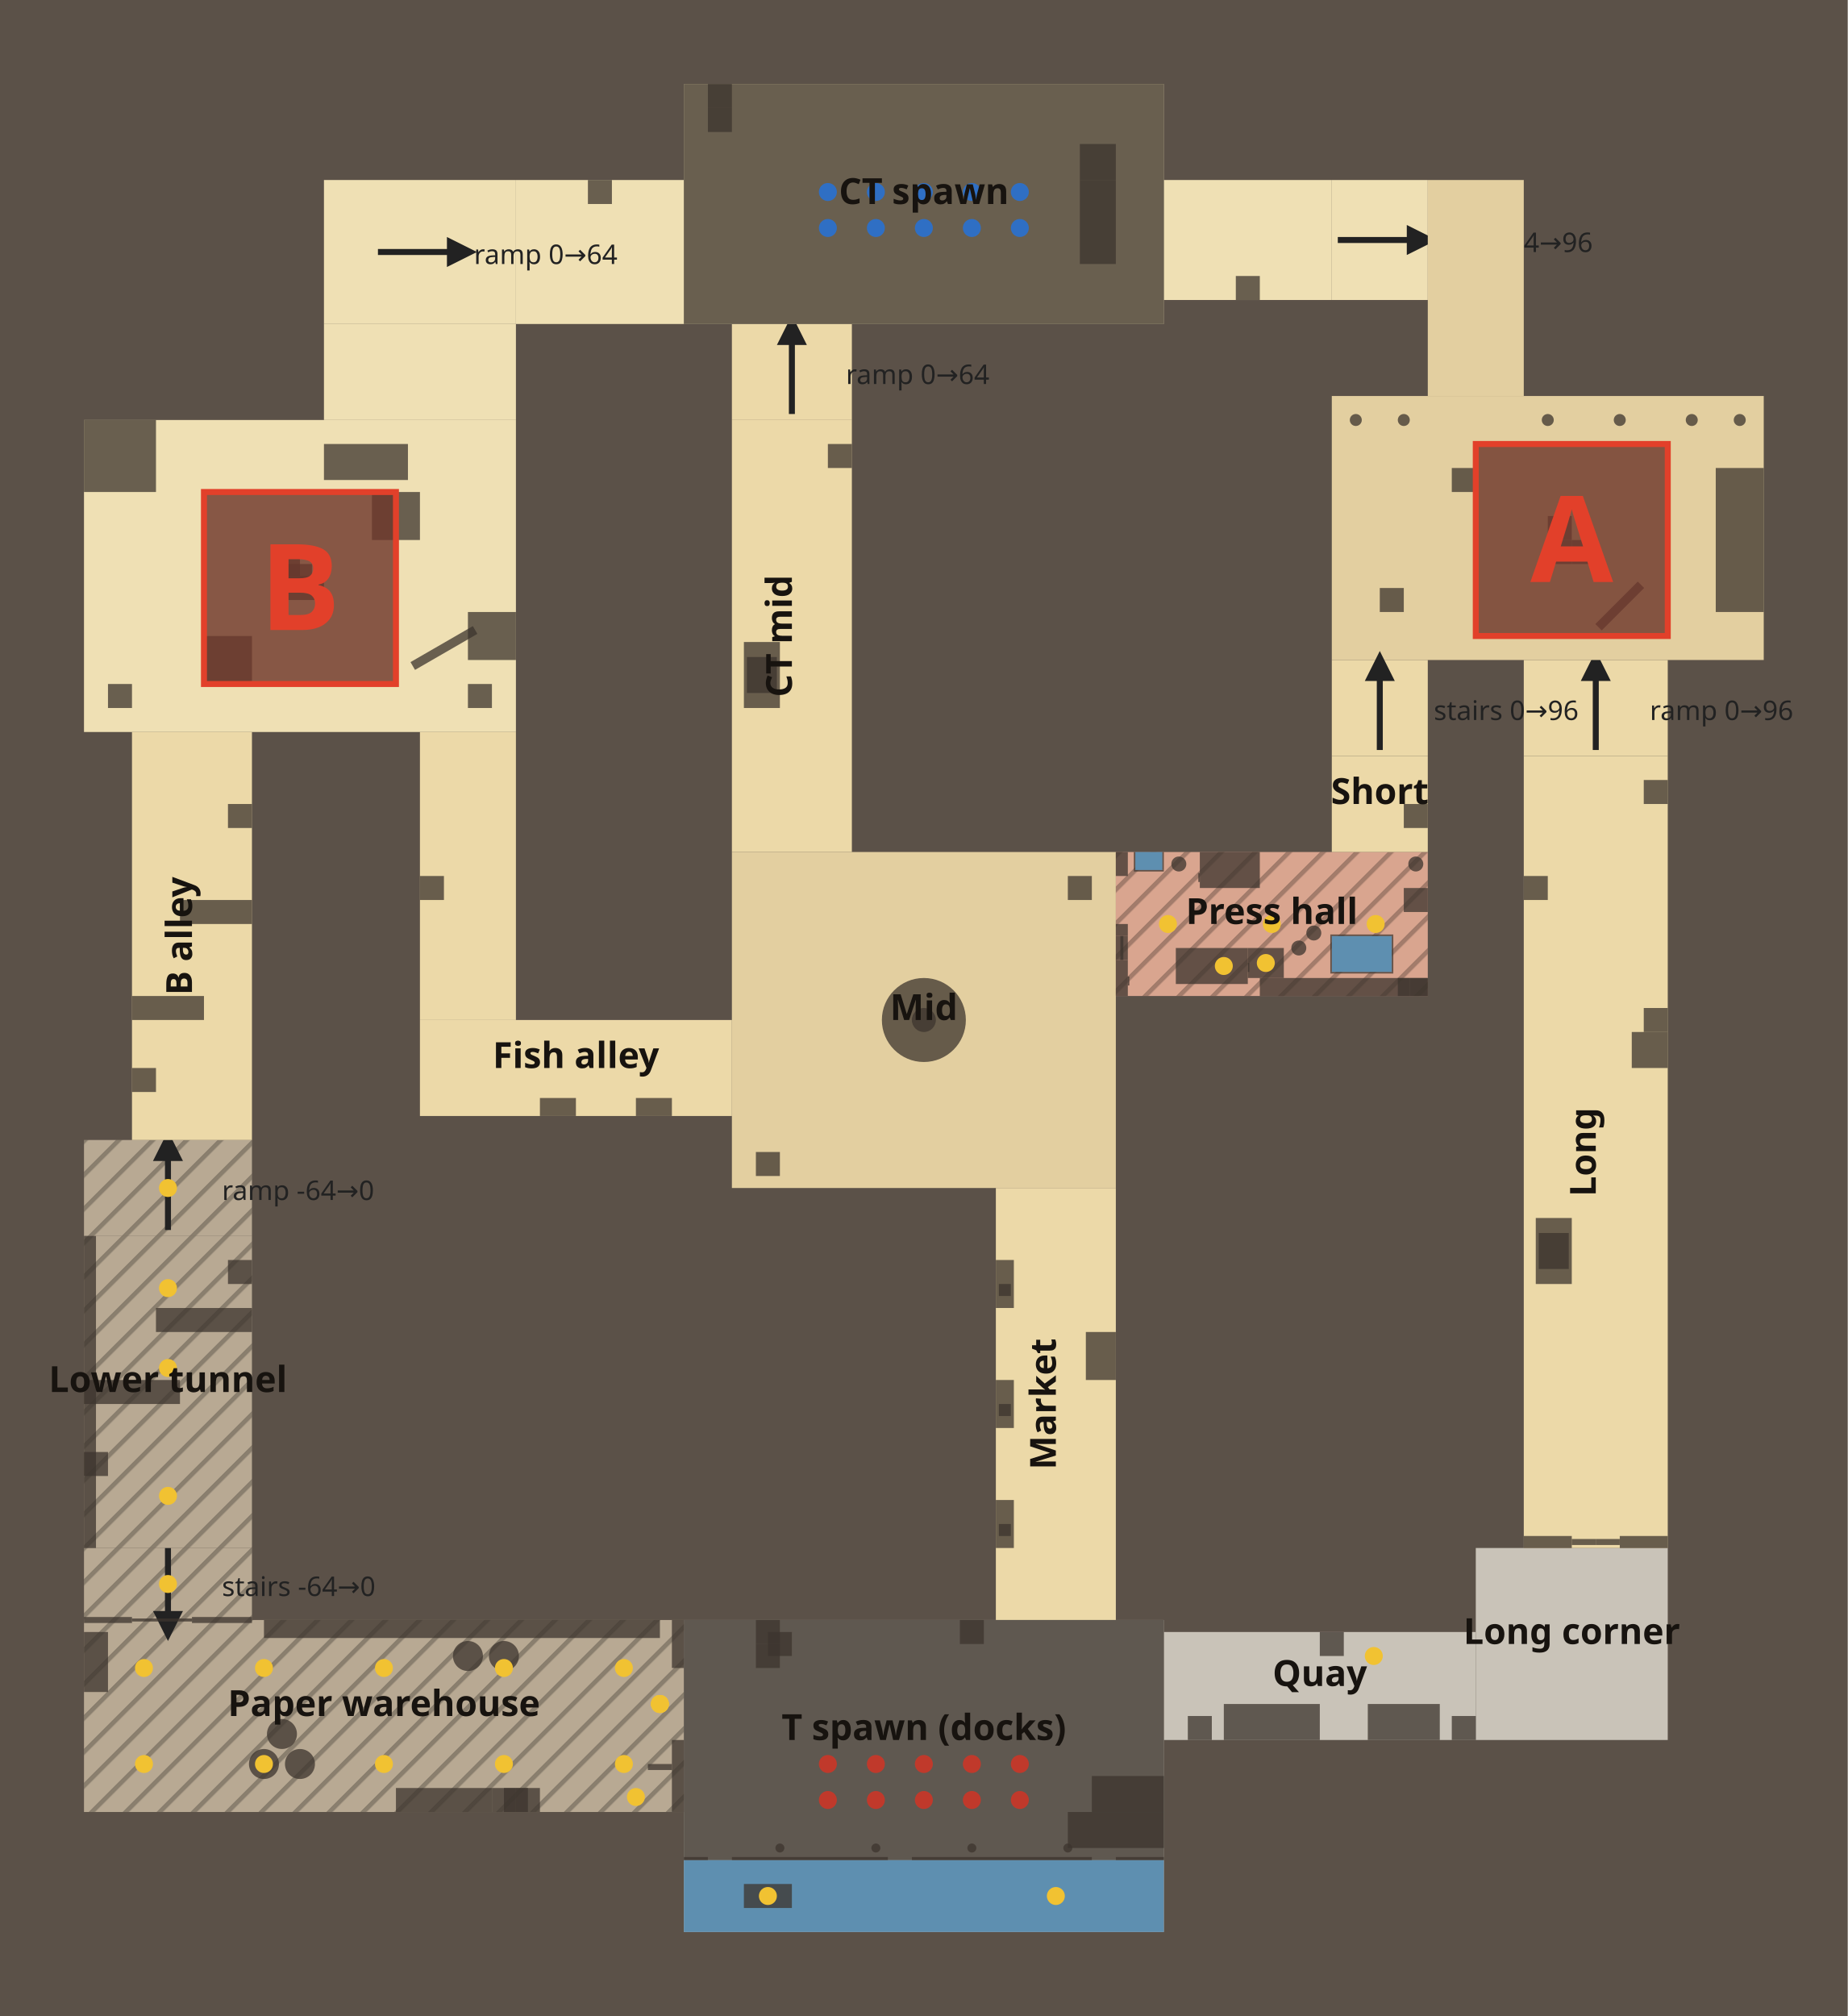
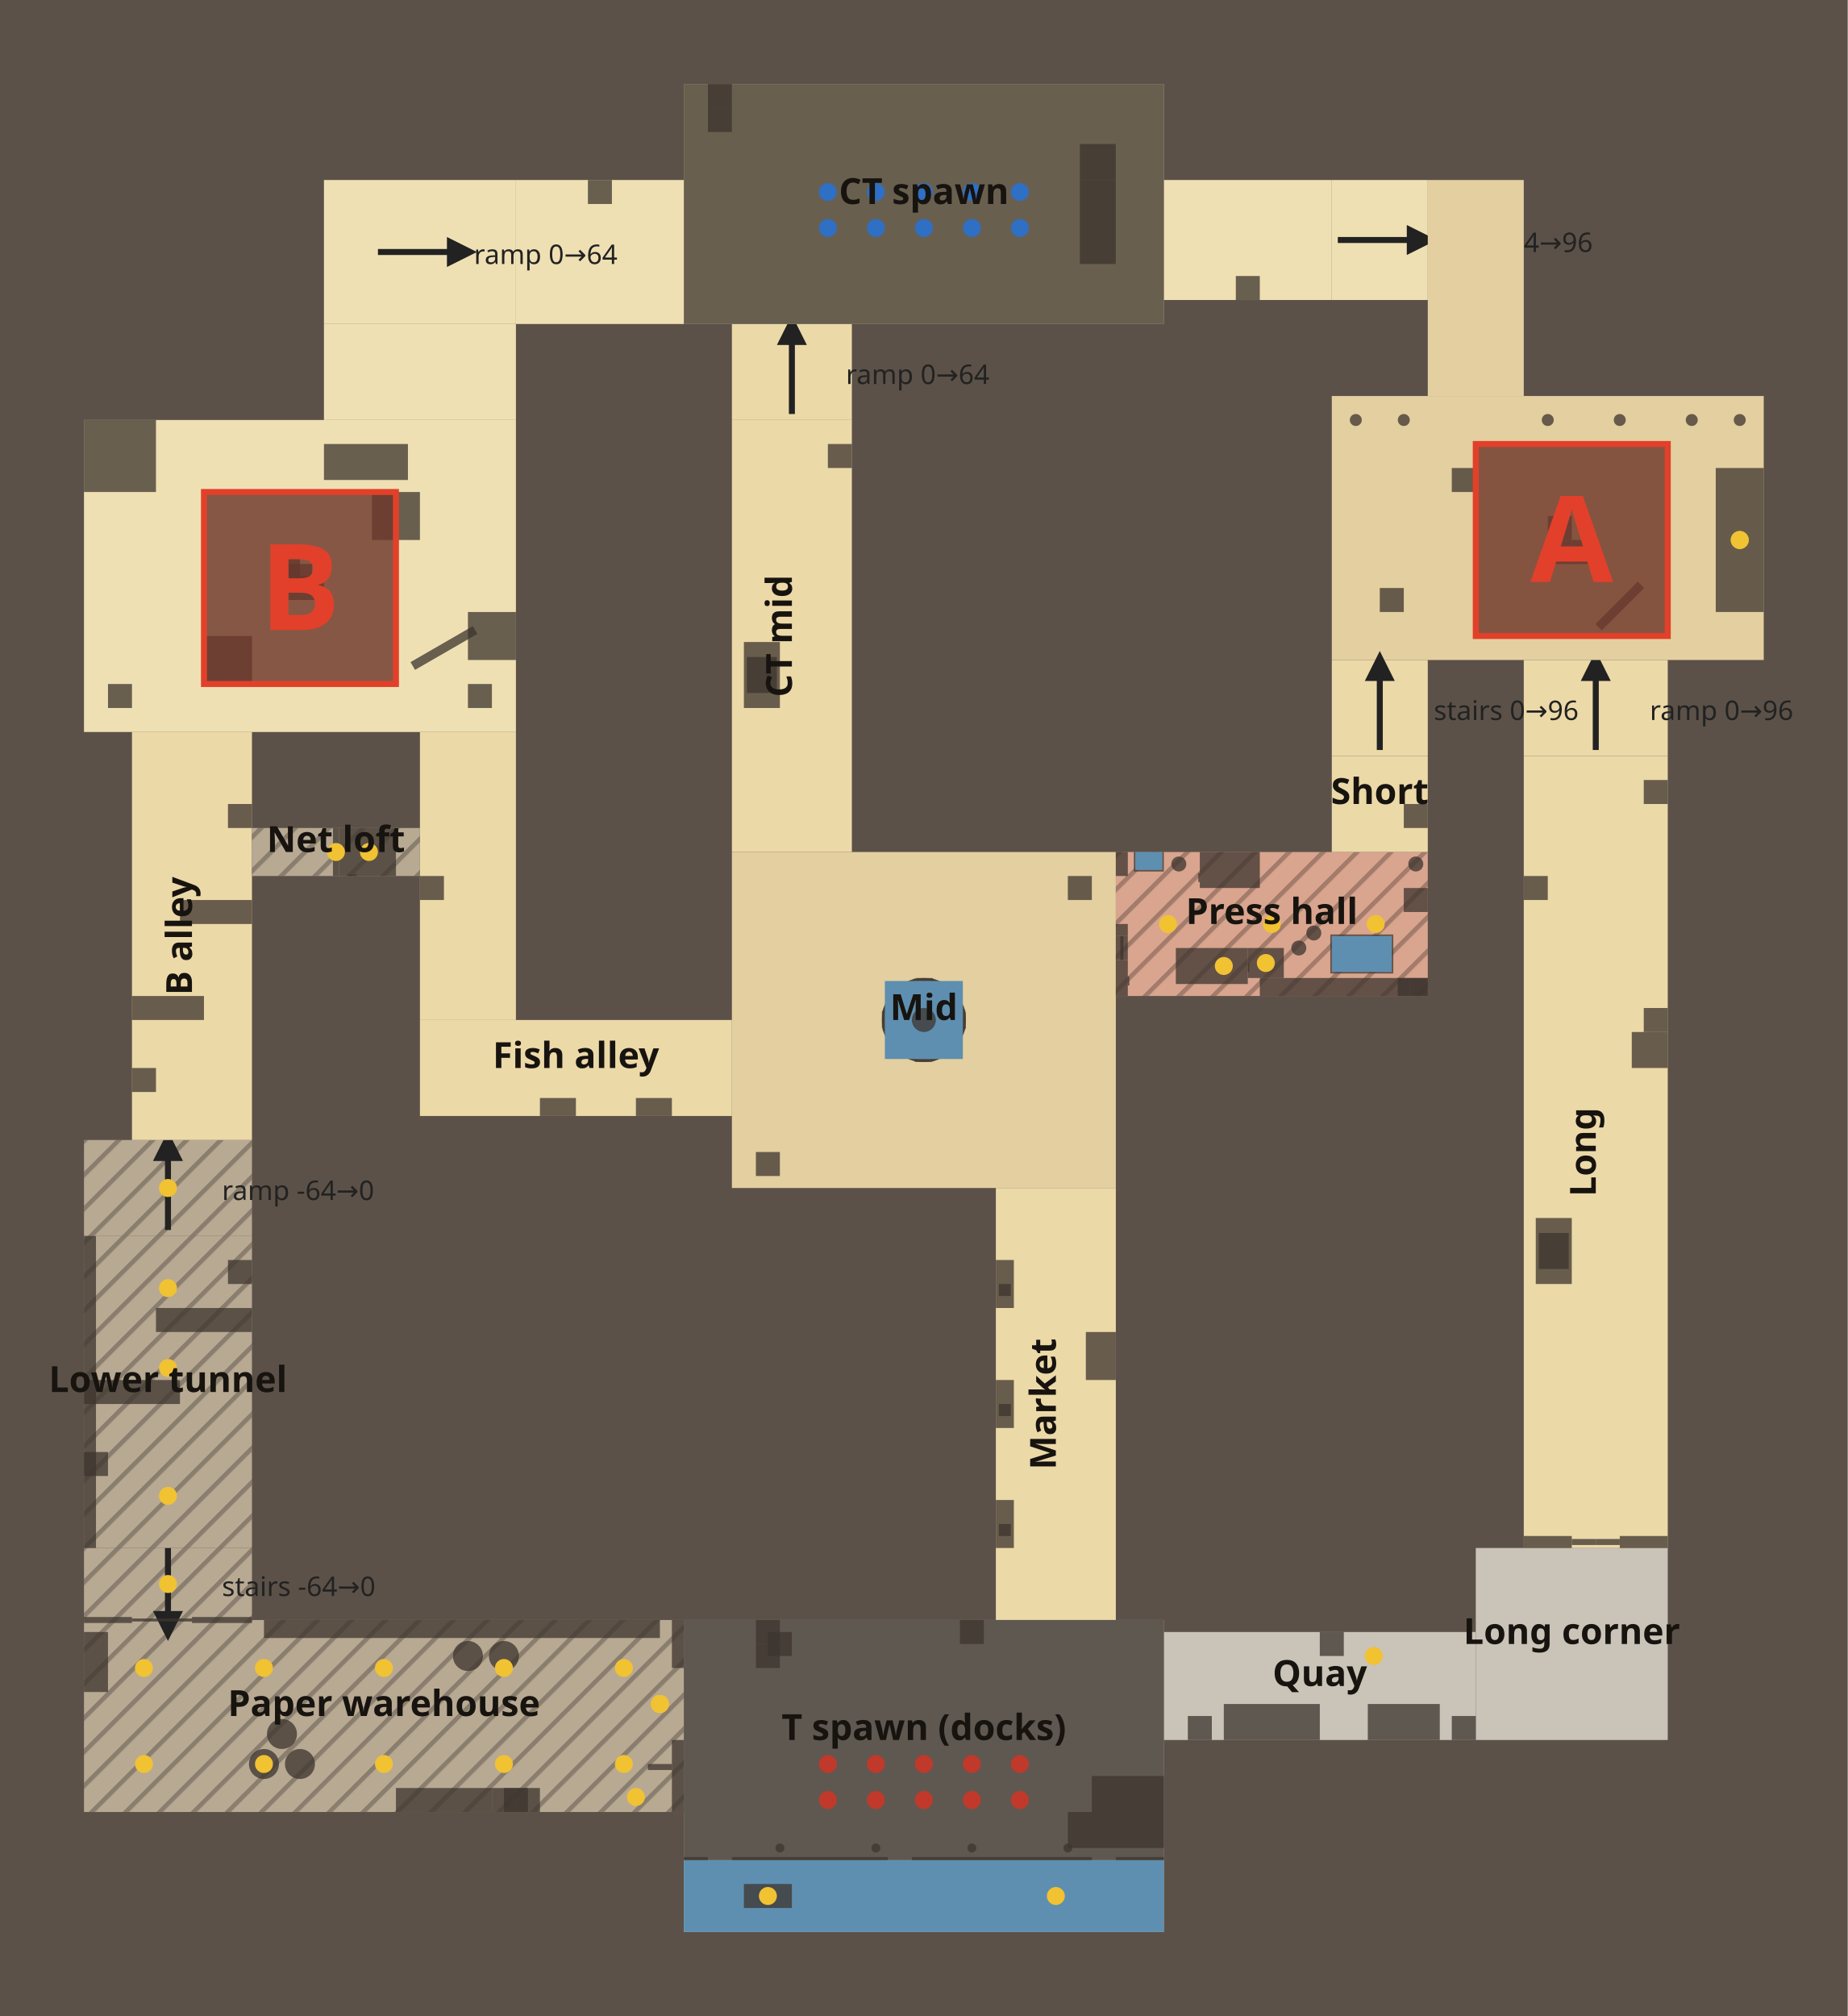
<svg xmlns="http://www.w3.org/2000/svg" viewBox="0 0 616 672" font-family="sans-serif">
  <rect width="616" height="672" fill="#5b5148" />
  <defs>
    <pattern id="roof" width="8" height="8" patternUnits="userSpaceOnUse" patternTransform="rotate(45)">
      <line x1="0" y1="0" x2="0" y2="8" stroke="#000" stroke-opacity="0.25" stroke-width="3" />
    </pattern>
  </defs>
  <rect x="228" y="540" width="160" height="80" fill="#c9c3b8" />
  <rect x="228" y="620" width="160" height="24" fill="#c9c3b8" />
  <rect x="388" y="544" width="104" height="36" fill="#c9c3b8" />
  <rect x="492" y="516" width="64" height="64" fill="#c9c3b8" />
  <rect x="508" y="252" width="48" height="264" fill="#ecd9a8" />
  <rect x="508" y="220" width="48" height="32" fill="#ecd9a8" />
  <line x1="532" y1="250" x2="532" y2="222" stroke="#222" stroke-width="2" marker-end="url(#up)" />
  <text x="532" y="240" dx="18" font-size="9" fill="#222">ramp 0→96</text>
  <rect x="444" y="132" width="144" height="88" fill="#e3cfa0" />
  <rect x="332" y="396" width="40" height="144" fill="#ecd9a8" />
  <rect x="244" y="284" width="128" height="112" fill="#e3cfa0" />
  <rect x="244" y="140" width="40" height="144" fill="#ecd9a8" />
  <rect x="244" y="108" width="40" height="32" fill="#ecd9a8" />
  <line x1="264" y1="138" x2="264" y2="110" stroke="#222" stroke-width="2" marker-end="url(#up)" />
  <text x="264" y="128" dx="18" font-size="9" fill="#222">ramp 0→64</text>
  <rect x="372" y="284" width="104" height="48" fill="#d9a58f" />
  <rect x="372" y="284" width="104" height="48" fill="url(#roof)" />
  <rect x="444" y="312" width="20" height="12" fill="#9a9a9a" />
  <rect x="444" y="312" width="20" height="12" fill="url(#roof)" />
  <rect x="444" y="252" width="32" height="32" fill="#ecd9a8" />
  <rect x="444" y="220" width="32" height="32" fill="#ecd9a8" />
  <line x1="460" y1="250" x2="460" y2="222" stroke="#222" stroke-width="2" marker-end="url(#up)" />
  <text x="460" y="240" dx="18" font-size="9" fill="#222">stairs 0→96</text>
  <rect x="228" y="28" width="160" height="80" fill="#efe0b4" />
  <rect x="388" y="60" width="56" height="40" fill="#efe0b4" />
  <rect x="444" y="60" width="32" height="40" fill="#efe0b4" />
  <line x1="446" y1="80" x2="474" y2="80" stroke="#222" stroke-width="2" marker-end="url(#up)" />
  <text x="460" y="84" dx="18" font-size="9" fill="#222">ramp 64→96</text>
  <rect x="476" y="60" width="32" height="72" fill="#e3cfa0" />
  <rect x="172" y="60" width="56" height="48" fill="#efe0b4" />
  <rect x="108" y="60" width="64" height="48" fill="#efe0b4" />
  <line x1="126" y1="84" x2="154" y2="84" stroke="#222" stroke-width="2" marker-end="url(#up)" />
  <text x="140" y="88" dx="18" font-size="9" fill="#222">ramp 0→64</text>
  <rect x="28" y="140" width="144" height="104" fill="#efe0b4" />
  <rect x="108" y="108" width="64" height="32" fill="#efe0b4" />
  <rect x="28" y="540" width="200" height="64" fill="#b8a993" />
  <rect x="28" y="540" width="200" height="64" fill="url(#roof)" />
  <rect x="28" y="516" width="56" height="24" fill="#b8a993" />
  <rect x="28" y="516" width="56" height="24" fill="url(#roof)" />
  <line x1="56" y1="514" x2="56" y2="542" stroke="#222" stroke-width="2" marker-end="url(#up)" />
  <text x="56" y="532" dx="18" font-size="9" fill="#222">stairs -64→0</text>
  <rect x="28" y="412" width="56" height="104" fill="#b8a993" />
  <rect x="28" y="412" width="56" height="104" fill="url(#roof)" />
  <rect x="28" y="380" width="56" height="32" fill="#b8a993" />
  <rect x="28" y="380" width="56" height="32" fill="url(#roof)" />
  <line x1="56" y1="410" x2="56" y2="382" stroke="#222" stroke-width="2" marker-end="url(#up)" />
  <text x="56" y="400" dx="18" font-size="9" fill="#222">ramp -64→0</text>
  <rect x="44" y="244" width="40" height="136" fill="#ecd9a8" />
  <rect x="140" y="340" width="104" height="32" fill="#ecd9a8" />
  <rect x="140" y="244" width="32" height="96" fill="#ecd9a8" />
+   <rect x="84" y="276" width="56" height="16" fill="#b8a993" />
+   <rect x="84" y="276" width="56" height="16" fill="url(#roof)" />
  <defs>
    <marker id="up" viewBox="0 0 6 6" refX="3" refY="3" markerWidth="5" markerHeight="5" orient="auto">
      <path d="M0 0L6 3L0 6z" fill="#222" />
    </marker>
  </defs>
  <rect x="228" y="620" width="160" height="24" fill="#5e8fb0" />
  <rect x="228" y="619" width="8" height="1" fill="#3d352e" fill-opacity="0.75" />
  <rect x="244" y="619" width="52" height="1" fill="#3d352e" fill-opacity="0.75" />
  <rect x="304" y="619" width="60" height="1" fill="#3d352e" fill-opacity="0.75" />
  <rect x="372" y="619" width="16" height="1" fill="#3d352e" fill-opacity="0.75" />
  <rect x="248" y="628" width="16" height="8" fill="#3d352e" fill-opacity="0.75" />
  <circle cx="260" cy="616" r="1.5" fill="#3d352e" fill-opacity="0.75" />
  <circle cx="292" cy="616" r="1.5" fill="#3d352e" fill-opacity="0.75" />
  <circle cx="324" cy="616" r="1.5" fill="#3d352e" fill-opacity="0.75" />
  <circle cx="356" cy="616" r="1.5" fill="#3d352e" fill-opacity="0.75" />
  <rect x="356" y="604" width="32" height="12" fill="#3d352e" fill-opacity="0.75" />
  <rect x="364" y="592" width="24" height="12" fill="#3d352e" fill-opacity="0.75" />
  <rect x="252" y="548" width="8" height="8" fill="#3d352e" fill-opacity="0.75" />
  <rect x="252" y="540" width="8" height="8" fill="#3d352e" fill-opacity="0.75" />
  <rect x="256" y="544" width="8" height="8" fill="#3d352e" fill-opacity="0.75" />
  <rect x="320" y="540" width="8" height="8" fill="#3d352e" fill-opacity="0.75" />
  <rect x="408" y="568" width="32" height="12" fill="#3d352e" fill-opacity="0.75" />
  <rect x="456" y="568" width="24" height="12" fill="#3d352e" fill-opacity="0.75" />
  <rect x="440" y="544" width="8" height="8" fill="#3d352e" fill-opacity="0.75" />
  <rect x="484" y="572" width="8" height="8" fill="#3d352e" fill-opacity="0.75" />
  <rect x="396" y="572" width="8" height="8" fill="#3d352e" fill-opacity="0.75" />
  <rect x="508" y="512" width="16" height="4" fill="#3d352e" fill-opacity="0.75" />
  <rect x="540" y="512" width="16" height="4" fill="#3d352e" fill-opacity="0.75" />
  <rect x="524" y="513" width="8" height="2" fill="#3d352e" fill-opacity="0.75" />
  <rect x="532" y="513" width="8" height="2" fill="#3d352e" fill-opacity="0.75" />
  <rect x="512" y="406" width="12" height="22" fill="#3d352e" fill-opacity="0.75" />
  <rect x="513" y="411" width="10" height="12" fill="#3d352e" fill-opacity="0.75" />
  <rect x="544" y="344" width="12" height="12" fill="#3d352e" fill-opacity="0.75" />
  <rect x="548" y="336" width="8" height="8" fill="#3d352e" fill-opacity="0.75" />
  <rect x="508" y="292" width="8" height="8" fill="#3d352e" fill-opacity="0.75" />
  <rect x="548" y="260" width="8" height="8" fill="#3d352e" fill-opacity="0.75" />
  <rect x="332" y="500" width="6" height="16" fill="#3d352e" fill-opacity="0.75" />
  <rect x="333" y="508" width="4" height="4" fill="#3d352e" fill-opacity="0.75" />
  <rect x="332" y="460" width="6" height="16" fill="#3d352e" fill-opacity="0.75" />
  <rect x="333" y="468" width="4" height="4" fill="#3d352e" fill-opacity="0.75" />
  <rect x="332" y="420" width="6" height="16" fill="#3d352e" fill-opacity="0.75" />
  <rect x="333" y="428" width="4" height="4" fill="#3d352e" fill-opacity="0.75" />
  <rect x="362" y="444" width="10" height="16" fill="#3d352e" fill-opacity="0.75" />
  <circle cx="308" cy="340" r="14" fill="#3d352e" fill-opacity="0.75" />
+   <rect x="318.75" y="339.5" width="5.5" height="1" fill="#3d352e" fill-opacity="0.75" transform="rotate(-90 321.5 340)" />
+   <rect x="317.625" y="334.25" width="5.5" height="1" fill="#3d352e" fill-opacity="0.75" transform="rotate(-113 320.375 334.75)" />
+   <rect x="314.75" y="330" width="5.5" height="1" fill="#3d352e" fill-opacity="0.75" transform="rotate(-135 317.5 330.5)" />
+   <rect x="310.25" y="327" width="5.5" height="1" fill="#3d352e" fill-opacity="0.75" transform="rotate(-158 313 327.5)" />
+   <rect x="305.25" y="326" width="5.5" height="1" fill="#3d352e" fill-opacity="0.75" transform="rotate(-180 308 326.5)" />
+   <rect x="300" y="327.125" width="5.5" height="1" fill="#3d352e" fill-opacity="0.75" transform="rotate(-203 302.75 327.625)" />
+   <rect x="295.75" y="330" width="5.5" height="1" fill="#3d352e" fill-opacity="0.75" transform="rotate(-225 298.5 330.5)" />
+   <rect x="292.75" y="334.5" width="5.5" height="1" fill="#3d352e" fill-opacity="0.75" transform="rotate(-248 295.5 335)" />
+   <rect x="291.75" y="339.5" width="5.5" height="1" fill="#3d352e" fill-opacity="0.75" transform="rotate(-270 294.5 340)" />
+   <rect x="292.875" y="344.75" width="5.5" height="1" fill="#3d352e" fill-opacity="0.75" transform="rotate(-293 295.625 345.25)" />
+   <rect x="295.75" y="349" width="5.5" height="1" fill="#3d352e" fill-opacity="0.75" transform="rotate(-315 298.5 349.5)" />
+   <rect x="300.25" y="352" width="5.5" height="1" fill="#3d352e" fill-opacity="0.75" transform="rotate(-338 303 352.5)" />
+   <rect x="305.25" y="353" width="5.5" height="1" fill="#3d352e" fill-opacity="0.75" />
+   <rect x="310.5" y="351.875" width="5.5" height="1" fill="#3d352e" fill-opacity="0.75" transform="rotate(-23 313.25 352.375)" />
+   <rect x="314.75" y="349" width="5.5" height="1" fill="#3d352e" fill-opacity="0.75" transform="rotate(-45 317.5 349.5)" />
+   <rect x="317.75" y="344.5" width="5.5" height="1" fill="#3d352e" fill-opacity="0.75" transform="rotate(-68 320.5 345)" />
+   <rect x="295" y="327" width="26" height="26" fill="#5e8fb0" />
  <circle cx="308" cy="340" r="4" fill="#3d352e" fill-opacity="0.75" />
  <rect x="252" y="384" width="8" height="8" fill="#3d352e" fill-opacity="0.75" />
  <rect x="356" y="292" width="8" height="8" fill="#3d352e" fill-opacity="0.75" />
  <rect x="372" y="320" width="4" height="12" fill="#3d352e" fill-opacity="0.75" />
  <rect x="372" y="312" width="4" height="8" fill="#3d352e" fill-opacity="0.75" />
  <rect x="373.5" y="312" width="1" height="8" fill="#3d352e" fill-opacity="0.75" />
  <rect x="372" y="308" width="4" height="4" fill="#3d352e" fill-opacity="0.75" />
  <rect x="372" y="284" width="4" height="8" fill="#3d352e" fill-opacity="0.75" />
  <rect x="392" y="316" width="24" height="12" fill="#3d352e" fill-opacity="0.75" />
  <rect x="416" y="321" width="0.5" height="3" fill="#3d352e" fill-opacity="0.75" />
  <rect x="376" y="325.5" width="0.5" height="3" fill="#3d352e" fill-opacity="0.75" />
  <rect x="399.5" y="291" width="0.5" height="3" fill="#3d352e" fill-opacity="0.75" />
  <rect x="416" y="316" width="12" height="10" fill="#3d352e" fill-opacity="0.75" />
  <rect x="400" y="284" width="20" height="12" fill="#3d352e" fill-opacity="0.75" />
  <rect x="420" y="326" width="56" height="6" fill="#3d352e" fill-opacity="0.75" />
  <rect x="470" y="326" width="6" height="6" fill="#3d352e" fill-opacity="0.75" />
  <rect x="466" y="326" width="4" height="6" fill="#3d352e" fill-opacity="0.75" />
  <circle cx="393" cy="288" r="2.5" fill="#3d352e" fill-opacity="0.75" />
  <circle cx="472" cy="288" r="2.5" fill="#3d352e" fill-opacity="0.75" />
  <circle cx="433" cy="316" r="2.5" fill="#3d352e" fill-opacity="0.75" />
  <circle cx="438" cy="311" r="2.5" fill="#3d352e" fill-opacity="0.75" />
  <rect x="444" y="312" width="20" height="12" fill="#5e8fb0" />
  <rect x="443.5" y="324" width="21" height="0.5" fill="#3d352e" fill-opacity="0.75" />
  <rect x="443.5" y="311.5" width="21" height="0.5" fill="#3d352e" fill-opacity="0.75" />
  <rect x="443.5" y="312" width="0.5" height="12" fill="#3d352e" fill-opacity="0.75" />
  <rect x="464" y="312" width="0.5" height="12" fill="#3d352e" fill-opacity="0.75" />
  <rect x="378" y="290" width="10" height="0.5" fill="#3d352e" fill-opacity="0.75" />
  <rect x="378" y="284" width="0.5" height="6" fill="#3d352e" fill-opacity="0.75" />
  <rect x="387.5" y="284" width="0.5" height="6" fill="#3d352e" fill-opacity="0.75" />
  <rect x="378.5" y="284" width="9" height="6" fill="#3d352e" fill-opacity="0.75" />
  <rect x="378.5" y="284" width="9" height="6" fill="#5e8fb0" />
  <rect x="468" y="296" width="8" height="8" fill="#3d352e" fill-opacity="0.75" />
  <rect x="468" y="268" width="8" height="8" fill="#3d352e" fill-opacity="0.75" />
  <rect x="516" y="180" width="8" height="8" fill="#3d352e" fill-opacity="0.75" />
  <rect x="524" y="180" width="8" height="8" fill="#3d352e" fill-opacity="0.75" />
  <rect x="516" y="172" width="8" height="8" fill="#3d352e" fill-opacity="0.75" />
  <rect x="530" y="200.5" width="20" height="3" fill="#3d352e" fill-opacity="0.75" transform="rotate(-45 540 202)" />
  <rect x="572" y="156" width="16" height="48" fill="#3d352e" fill-opacity="0.75" />
  <rect x="460" y="196" width="8" height="8" fill="#3d352e" fill-opacity="0.75" />
  <rect x="484" y="156" width="8" height="8" fill="#3d352e" fill-opacity="0.75" />
  <circle cx="452" cy="140" r="2" fill="#3d352e" fill-opacity="0.75" />
  <circle cx="468" cy="140" r="2" fill="#3d352e" fill-opacity="0.75" />
  <circle cx="516" cy="140" r="2" fill="#3d352e" fill-opacity="0.75" />
  <circle cx="540" cy="140" r="2" fill="#3d352e" fill-opacity="0.75" />
  <circle cx="564" cy="140" r="2" fill="#3d352e" fill-opacity="0.75" />
  <circle cx="580" cy="140" r="2" fill="#3d352e" fill-opacity="0.75" />
  <rect x="360" y="60" width="12" height="28" fill="#3d352e" fill-opacity="0.75" />
  <rect x="360" y="48" width="12" height="12" fill="#3d352e" fill-opacity="0.75" />
  <rect x="236" y="36" width="8" height="8" fill="#3d352e" fill-opacity="0.75" />
  <rect x="236" y="28" width="8" height="8" fill="#3d352e" fill-opacity="0.75" />
  <rect x="412" y="92" width="8" height="8" fill="#3d352e" fill-opacity="0.75" />
  <rect x="196" y="60" width="8" height="8" fill="#3d352e" fill-opacity="0.75" />
  <rect x="248" y="214" width="12" height="22" fill="#3d352e" fill-opacity="0.75" />
  <rect x="249" y="219" width="10" height="12" fill="#3d352e" fill-opacity="0.75" />
  <rect x="276" y="148" width="8" height="8" fill="#3d352e" fill-opacity="0.75" />
  <rect x="28" y="140" width="24" height="24" fill="#3d352e" fill-opacity="0.75" />
  <rect x="92" y="192" width="8" height="8" fill="#3d352e" fill-opacity="0.75" />
  <rect x="100" y="192" width="8" height="8" fill="#3d352e" fill-opacity="0.75" />
  <rect x="92" y="184" width="8" height="8" fill="#3d352e" fill-opacity="0.75" />
  <rect x="96" y="188" width="8" height="8" fill="#3d352e" fill-opacity="0.75" />
  <rect x="124" y="164" width="16" height="16" fill="#3d352e" fill-opacity="0.75" />
  <rect x="136" y="214.5" width="24" height="3" fill="#3d352e" fill-opacity="0.75" transform="rotate(-30 148 216)" />
  <rect x="156" y="228" width="8" height="8" fill="#3d352e" fill-opacity="0.75" />
  <rect x="36" y="228" width="8" height="8" fill="#3d352e" fill-opacity="0.75" />
  <rect x="68" y="212" width="16" height="16" fill="#3d352e" fill-opacity="0.75" />
  <rect x="156" y="204" width="16" height="16" fill="#3d352e" fill-opacity="0.75" />
  <rect x="108" y="148" width="28" height="12" fill="#3d352e" fill-opacity="0.75" />
  <rect x="224" y="580" width="4" height="24" fill="#3d352e" fill-opacity="0.75" />
  <rect x="224" y="540" width="4" height="16" fill="#3d352e" fill-opacity="0.75" />
  <circle cx="156" cy="552" r="5" fill="#3d352e" fill-opacity="0.75" />
  <circle cx="168" cy="552" r="5" fill="#3d352e" fill-opacity="0.75" />
  <circle cx="100" cy="588" r="5" fill="#3d352e" fill-opacity="0.75" />
  <circle cx="88" cy="588" r="5" fill="#3d352e" fill-opacity="0.75" />
  <circle cx="94" cy="578" r="5" fill="#3d352e" fill-opacity="0.75" />
  <rect x="132" y="596" width="32" height="8" fill="#3d352e" fill-opacity="0.75" />
  <rect x="28" y="544" width="8" height="20" fill="#3d352e" fill-opacity="0.75" />
  <rect x="164" y="596" width="8" height="8" fill="#3d352e" fill-opacity="0.75" />
  <rect x="172" y="596" width="8" height="8" fill="#3d352e" fill-opacity="0.75" />
  <rect x="168" y="596" width="8" height="8" fill="#3d352e" fill-opacity="0.75" />
  <rect x="216" y="588" width="8" height="2" fill="#3d352e" fill-opacity="0.75" />
  <rect x="88" y="540" width="132" height="6" fill="#3d352e" fill-opacity="0.75" />
  <rect x="28" y="539" width="16" height="2" fill="#3d352e" fill-opacity="0.75" />
  <rect x="64" y="539" width="20" height="2" fill="#3d352e" fill-opacity="0.75" />
  <rect x="44" y="539.5" width="20" height="1" fill="#3d352e" fill-opacity="0.75" />
  <rect x="28" y="460" width="32" height="8" fill="#3d352e" fill-opacity="0.75" />
  <rect x="52" y="436" width="32" height="8" fill="#3d352e" fill-opacity="0.75" />
  <rect x="28" y="484" width="8" height="8" fill="#3d352e" fill-opacity="0.75" />
  <rect x="76" y="420" width="8" height="8" fill="#3d352e" fill-opacity="0.75" />
  <rect x="28" y="412" width="4" height="104" fill="#3d352e" fill-opacity="0.75" />
  <rect x="44" y="332" width="24" height="8" fill="#3d352e" fill-opacity="0.75" />
  <rect x="60" y="300" width="24" height="8" fill="#3d352e" fill-opacity="0.75" />
  <rect x="44" y="356" width="8" height="8" fill="#3d352e" fill-opacity="0.75" />
  <rect x="76" y="268" width="8" height="8" fill="#3d352e" fill-opacity="0.75" />
  <rect x="180" y="366" width="12" height="6" fill="#3d352e" fill-opacity="0.75" />
  <rect x="212" y="366" width="12" height="6" fill="#3d352e" fill-opacity="0.75" />
  <rect x="140" y="292" width="8" height="8" fill="#3d352e" fill-opacity="0.75" />
+   <rect x="111" y="276" width="2" height="16" fill="#3d352e" fill-opacity="0.75" />
+   <rect x="116" y="291.5" width="3" height="0.5" fill="#3d352e" fill-opacity="0.75" />
+   <rect x="113" y="276" width="19" height="16" fill="#3d352e" fill-opacity="0.75" />
  <rect x="228" y="540" width="160" height="80" fill="#3d352e" fill-opacity="0.75" />
  <rect x="228" y="28" width="160" height="80" fill="#3d352e" fill-opacity="0.75" />
  <rect x="492" y="148" width="64" height="64" fill="#3d352e" fill-opacity="0.75" />
  <rect x="68" y="164" width="64" height="64" fill="#3d352e" fill-opacity="0.75" />
  <rect x="492" y="148" width="64" height="64" fill="#e2402a" fill-opacity="0.25" stroke="#e2402a" stroke-width="2" />
  <text x="524" y="194" font-size="40" font-weight="bold" fill="#e2402a" text-anchor="middle">A</text>
  <rect x="68" y="164" width="64" height="64" fill="#e2402a" fill-opacity="0.25" stroke="#e2402a" stroke-width="2" />
  <text x="100" y="210" font-size="40" font-weight="bold" fill="#e2402a" text-anchor="middle">B</text>
  <circle cx="256" cy="632" r="3" fill="#f1c232" />
  <circle cx="352" cy="632" r="3" fill="#f1c232" />
  <circle cx="458" cy="552" r="3" fill="#f1c232" />
  <circle cx="408" cy="322" r="3" fill="#f1c232" />
  <circle cx="422" cy="321" r="3" fill="#f1c232" />
+   <circle cx="580" cy="180" r="3" fill="#f1c232" />
+   <circle cx="580" cy="180" r="3" fill="#f1c232" />
  <circle cx="212" cy="599" r="3" fill="#f1c232" />
  <circle cx="220" cy="568" r="3" fill="#f1c232" />
  <circle cx="220" cy="568" r="3" fill="#f1c232" />
  <circle cx="220" cy="568" r="3" fill="#f1c232" />
+   <circle cx="123" cy="284" r="3" fill="#f1c232" />
  <circle cx="276" cy="600" r="3" fill="#c0392b" />
  <circle cx="292" cy="600" r="3" fill="#c0392b" />
  <circle cx="308" cy="600" r="3" fill="#c0392b" />
  <circle cx="324" cy="600" r="3" fill="#c0392b" />
  <circle cx="340" cy="600" r="3" fill="#c0392b" />
  <circle cx="276" cy="588" r="3" fill="#c0392b" />
  <circle cx="292" cy="588" r="3" fill="#c0392b" />
  <circle cx="308" cy="588" r="3" fill="#c0392b" />
  <circle cx="324" cy="588" r="3" fill="#c0392b" />
  <circle cx="340" cy="588" r="3" fill="#c0392b" />
  <circle cx="276" cy="76" r="3" fill="#2f6fc4" />
  <circle cx="292" cy="76" r="3" fill="#2f6fc4" />
  <circle cx="308" cy="76" r="3" fill="#2f6fc4" />
  <circle cx="324" cy="76" r="3" fill="#2f6fc4" />
  <circle cx="340" cy="76" r="3" fill="#2f6fc4" />
  <circle cx="276" cy="64" r="3" fill="#2f6fc4" />
  <circle cx="292" cy="64" r="3" fill="#2f6fc4" />
  <circle cx="308" cy="64" r="3" fill="#2f6fc4" />
  <circle cx="324" cy="64" r="3" fill="#2f6fc4" />
  <circle cx="340" cy="64" r="3" fill="#2f6fc4" />
  <circle cx="389.375" cy="308" r="3" fill="#f1c232" />
  <circle cx="424" cy="308" r="3" fill="#f1c232" />
  <circle cx="458.625" cy="308" r="3" fill="#f1c232" />
  <circle cx="48" cy="588" r="3" fill="#f1c232" />
  <circle cx="88" cy="588" r="3" fill="#f1c232" />
  <circle cx="128" cy="588" r="3" fill="#f1c232" />
  <circle cx="168" cy="588" r="3" fill="#f1c232" />
  <circle cx="208" cy="588" r="3" fill="#f1c232" />
  <circle cx="48" cy="556" r="3" fill="#f1c232" />
  <circle cx="88" cy="556" r="3" fill="#f1c232" />
  <circle cx="128" cy="556" r="3" fill="#f1c232" />
  <circle cx="168" cy="556" r="3" fill="#f1c232" />
  <circle cx="208" cy="556" r="3" fill="#f1c232" />
  <circle cx="56" cy="528" r="3" fill="#f1c232" />
  <circle cx="56" cy="498.625" r="3" fill="#f1c232" />
  <circle cx="56" cy="456" r="3" fill="#f1c232" />
  <circle cx="56" cy="429.375" r="3" fill="#f1c232" />
  <circle cx="56" cy="396" r="3" fill="#f1c232" />
+   <circle cx="112" cy="284" r="3" fill="#f1c232" />
  <text x="308" y="580" font-size="12" font-weight="bold" fill="#17130f" text-anchor="middle">T spawn (docks)</text>
  <text x="440" y="562" font-size="12" font-weight="bold" fill="#17130f" text-anchor="middle">Quay</text>
  <text x="524" y="548" font-size="12" font-weight="bold" fill="#17130f" text-anchor="middle">Long corner</text>
  <text x="532" y="384" font-size="12" font-weight="bold" fill="#17130f" text-anchor="middle" transform="rotate(-90 532 384)">Long</text>
  <text x="352" y="468" font-size="12" font-weight="bold" fill="#17130f" text-anchor="middle" transform="rotate(-90 352 468)">Market</text>
  <text x="308" y="340" font-size="12" font-weight="bold" fill="#17130f" text-anchor="middle">Mid</text>
  <text x="264" y="212" font-size="12" font-weight="bold" fill="#17130f" text-anchor="middle" transform="rotate(-90 264 212)">CT mid</text>
  <text x="424" y="308" font-size="12" font-weight="bold" fill="#17130f" text-anchor="middle">Press hall</text>
  <text x="460" y="268" font-size="12" font-weight="bold" fill="#17130f" text-anchor="middle">Short</text>
  <text x="308" y="68" font-size="12" font-weight="bold" fill="#17130f" text-anchor="middle">CT spawn</text>
  <text x="128" y="572" font-size="12" font-weight="bold" fill="#17130f" text-anchor="middle">Paper warehouse</text>
  <text x="56" y="464" font-size="12" font-weight="bold" fill="#17130f" text-anchor="middle">Lower tunnel</text>
  <text x="64" y="312" font-size="12" font-weight="bold" fill="#17130f" text-anchor="middle" transform="rotate(-90 64 312)">B alley</text>
  <text x="192" y="356" font-size="12" font-weight="bold" fill="#17130f" text-anchor="middle">Fish alley</text>
+   <text x="112" y="284" font-size="12" font-weight="bold" fill="#17130f" text-anchor="middle">Net loft</text>
</svg>
